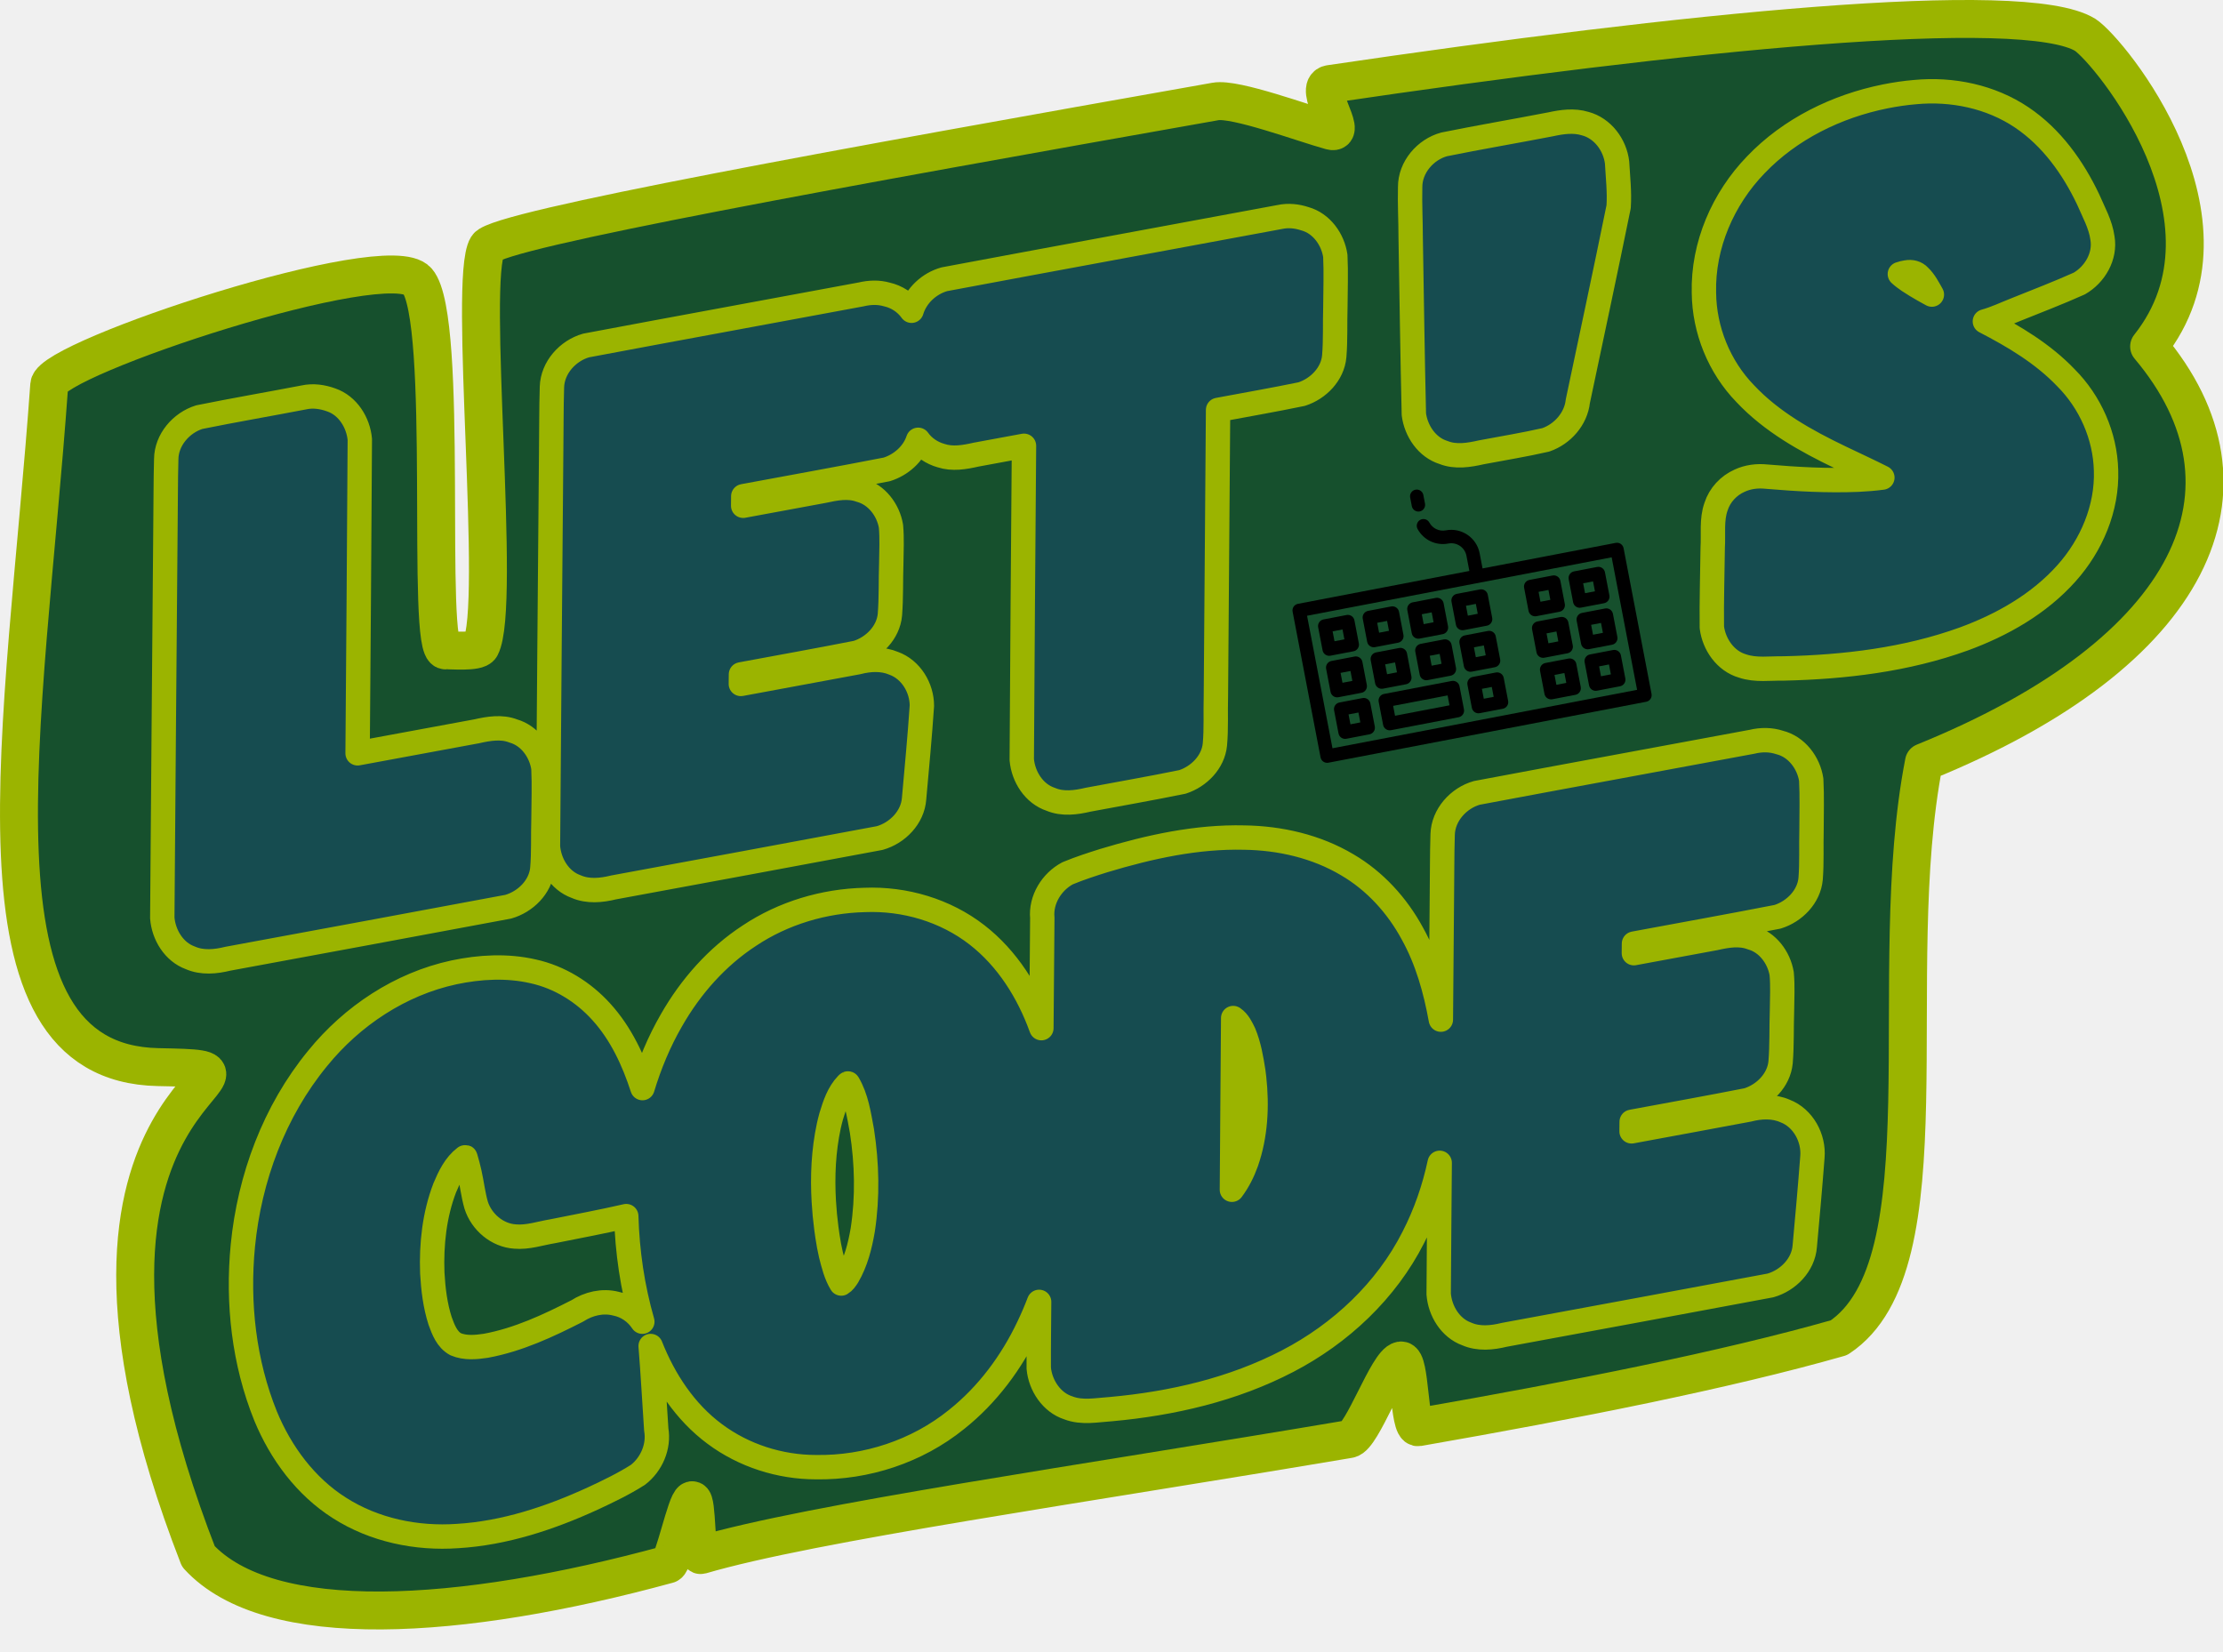
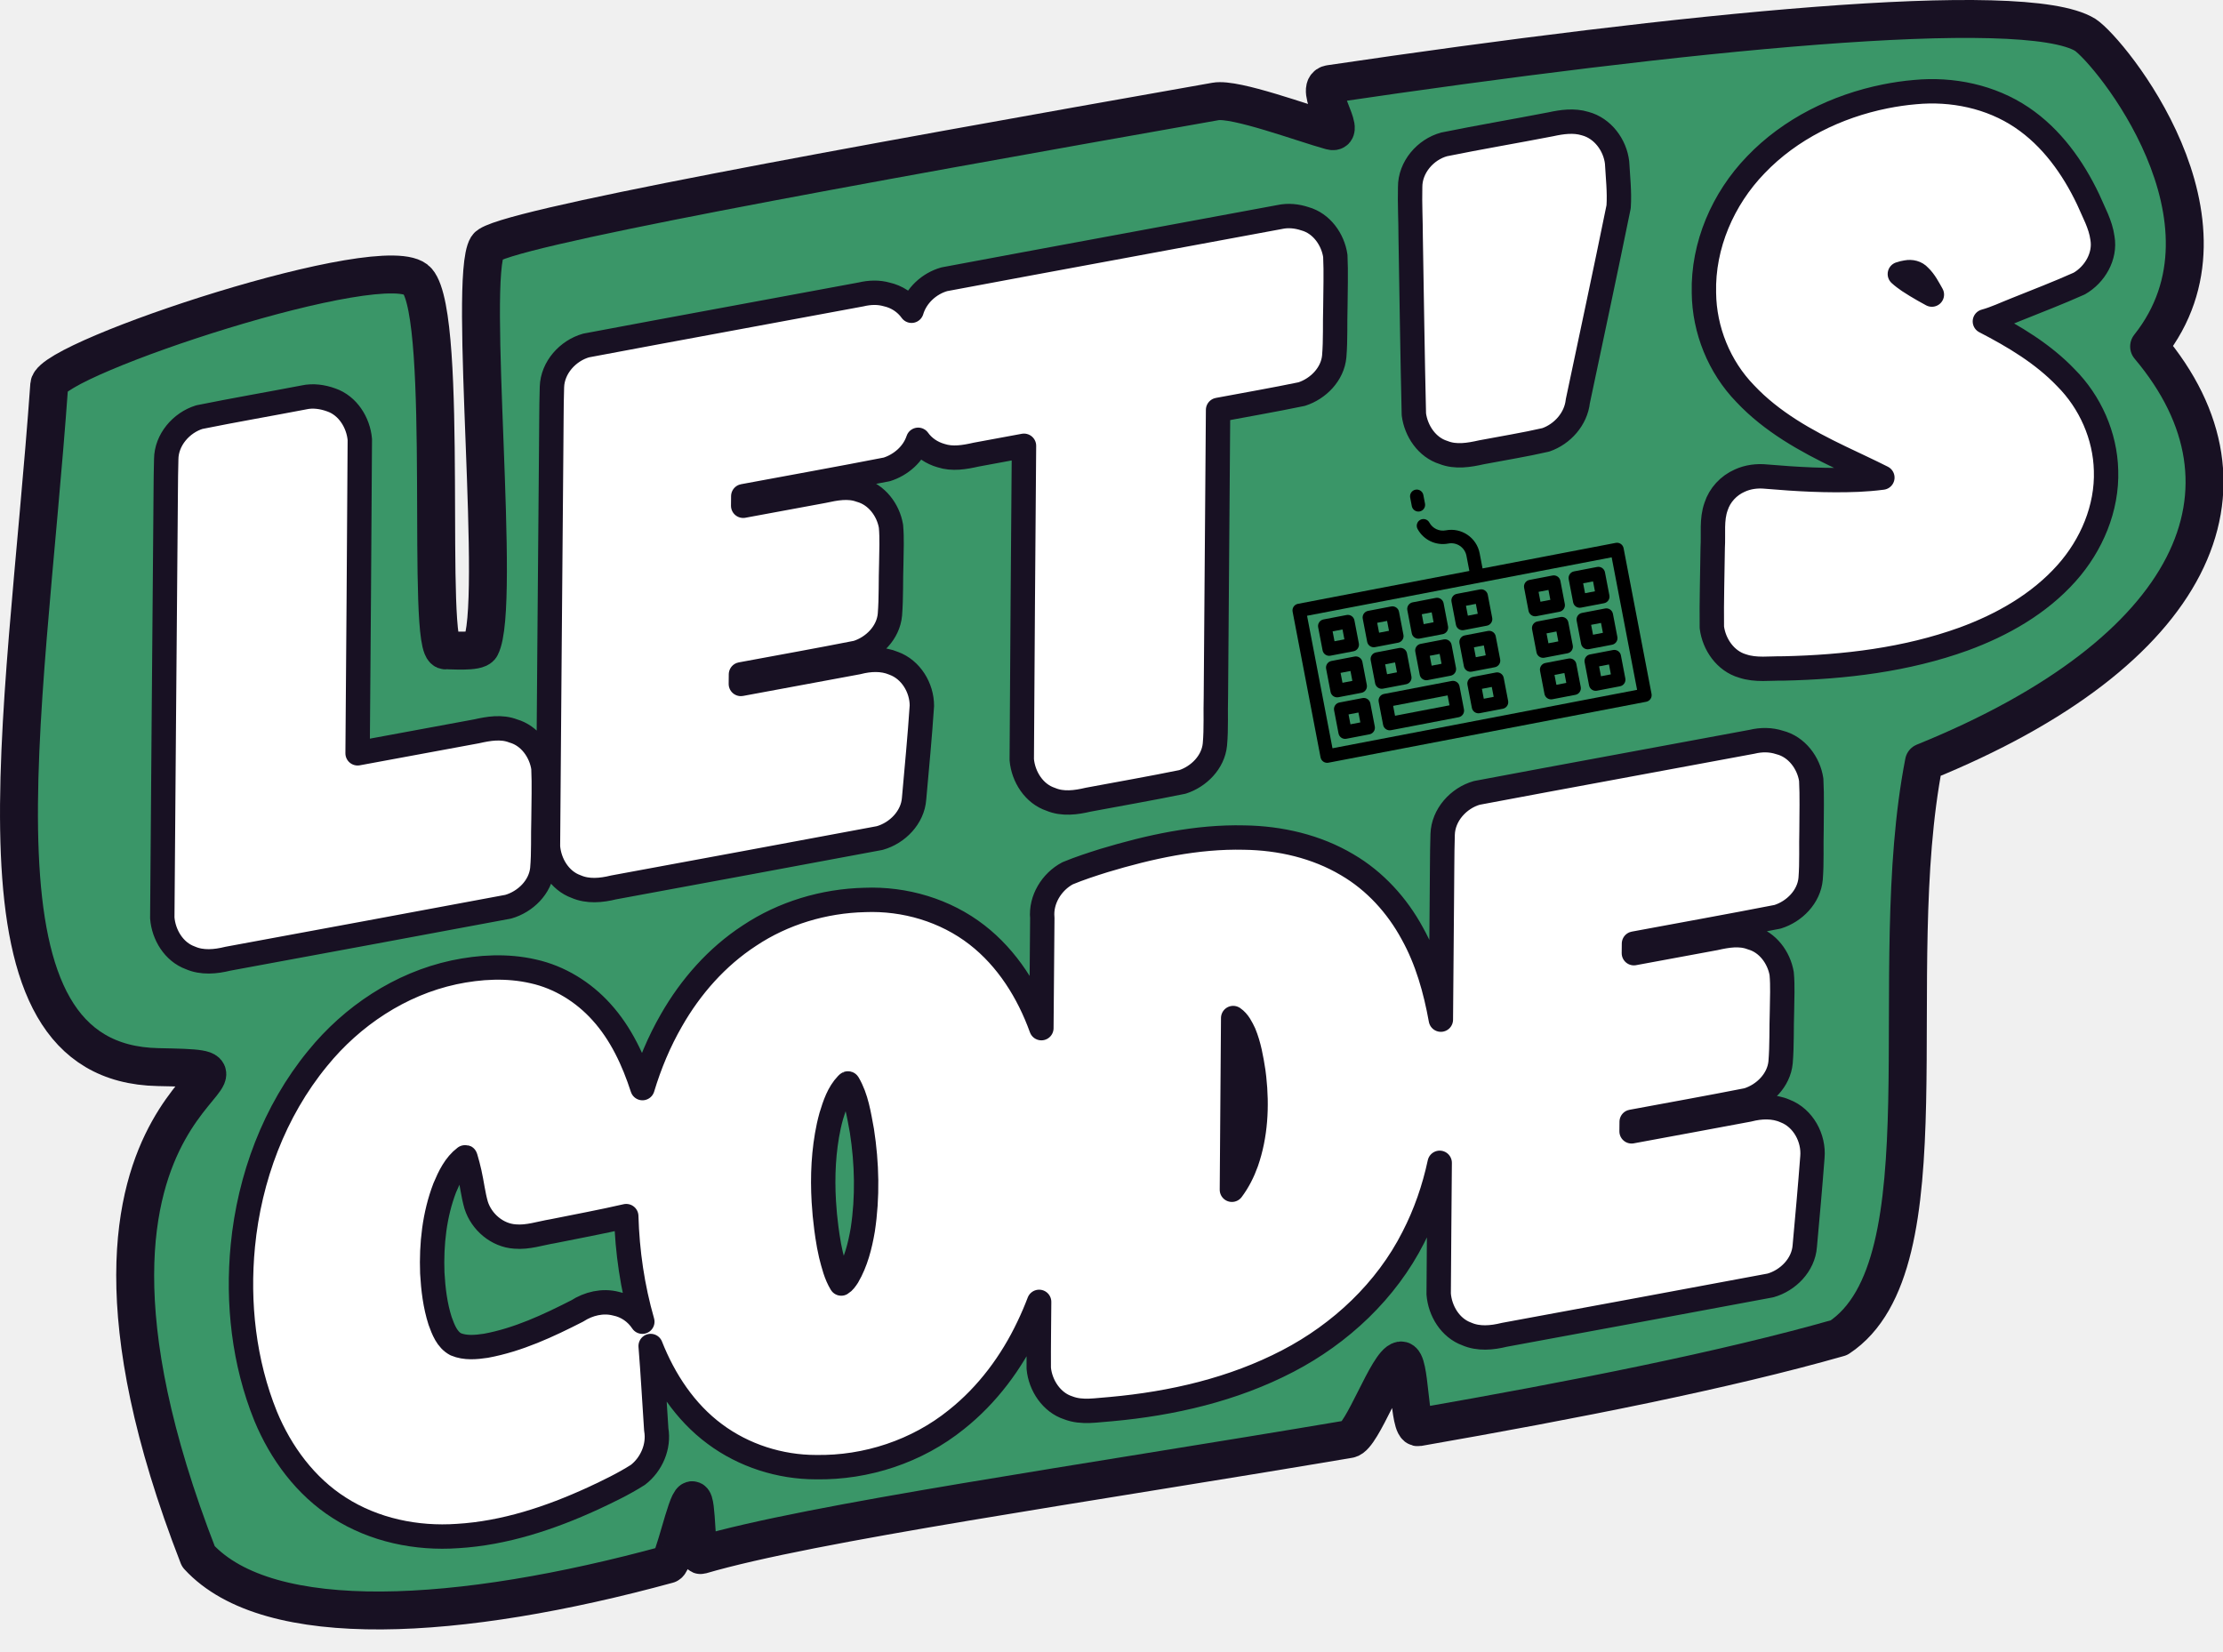
<svg xmlns="http://www.w3.org/2000/svg" width="590.913" height="439.107" viewBox="0 0 590.913 439.107" version="1.1" id="svg5" xml:space="preserve">
  <defs id="defs2" />
  <g id="layer1" transform="translate(-841.9984,-218.0487)">
-     <path style="fill:#16502d;stroke:#9bb400;stroke-width:10.08;stroke-linejoin:round;stroke-dasharray:none;stroke-opacity:1" d="m 855.09,320.355 c -6.533,91.558 -23.993,180.318 28.936,181.372 43.488,0.866 -39.642,0.657 10.703,130.084 18.728,20.392 69.59,17.208 124.847,2.11 1.501,-0.41 4.864,-16.631 6.371,-17.059 1.401,-0.397 0.945,15 2.351,14.588 29.508,-8.652 101.044,-18.782 172.343,-30.84 3.495,-0.591 10.226,-20.299 13.715,-20.899 2.629,-0.452 2.018,18.205 4.639,17.747 41.389,-7.23 81.461,-15.13 111.824,-23.789 29.226,-19.287 11.612,-96.804 22.601,-153.001 72.304,-29.295 91.558,-72.914 59.852,-110.508 26.593,-33.501 -10.54,-78.607 -16.977,-82.838 -16.321,-10.066 -107.223,-0.767 -200.777,13.062 -4.761,0.704 4.917,13.73 0.268,12.459 -7.241,-1.979 -25.374,-8.762 -30.666,-7.825 -97.926,17.328 -190.79,34.072 -193.608,38.642 -5.173,8.39 3.907,95.622 -1.738,106.297 -0.847,1.601 -8.193,0.874 -9.311,1 -5.46,0.616 1.109,-88.291 -7.51,-98.211 -7.934,-9.13 -97.356,20.499 -97.863,27.609 z" id="path1261" />
-     <path id="text1059" style="font-style:italic;font-variant:normal;font-weight:bold;font-stretch:normal;font-size:192px;font-family:'Operator Mono';-inkscape-font-specification:'Operator Mono Bold Italic';fill:#164c50;fill-opacity:1;stroke:#9bb400;stroke-width:6.48;stroke-linejoin:round;stroke-dasharray:none;stroke-opacity:1" d="m 1254.192,251.095 c -9.421,1.83 -18.89,3.422 -28.295,5.331 -5.002,1.353 -9.091,6.092 -9.056,11.375 -0.114,4.44 0.136,8.879 0.138,13.319 0.271,15.689 0.478,31.381 0.849,47.068 0.576,4.435 3.484,8.794 7.886,10.152 3.238,1.287 6.796,0.69 10.084,-0.055 5.701,-1.093 11.443,-1.997 17.099,-3.306 4.419,-1.526 8.007,-5.557 8.517,-10.272 3.634,-17.231 7.338,-34.447 10.846,-51.703 0.264,-3.919 -0.199,-7.839 -0.413,-11.748 -0.546,-4.671 -3.835,-9.119 -8.482,-10.346 -2.992,-0.921 -6.177,-0.47 -9.172,0.186 z m 88.926,-7.421 c -12.88,2.591 -25.268,8.64 -34.403,18.202 -8.708,9 -14.103,21.406 -13.783,34.01 0.101,9.899 4.079,19.712 10.986,26.818 7.016,7.468 16.104,12.535 25.252,16.924 3.729,1.799 7.499,3.515 11.194,5.384 -2.136,0.28 -4.388,0.467 -6.438,0.555 -8.141,0.339 -16.289,-0.123 -24.399,-0.815 -2.421,-0.252 -4.899,0.051 -7.107,1.082 -2.927,1.29 -5.273,3.816 -6.258,6.869 -1.253,3.499 -0.673,7.263 -0.895,10.895 -0.083,7.075 -0.315,14.151 -0.229,21.226 0.572,4.541 3.63,8.96 8.149,10.268 3.54,1.209 7.321,0.593 10.978,0.657 16.181,-0.367 32.516,-2.304 47.81,-7.826 10.24,-3.749 20.068,-9.32 27.383,-17.536 6.611,-7.414 10.798,-17.245 10.465,-27.267 -0.226,-9.2 -4.202,-18.186 -10.693,-24.684 -6.094,-6.361 -13.748,-10.932 -21.515,-14.947 2.812,-0.773 5.507,-2.069 8.138,-3.102 5.665,-2.283 11.378,-4.463 16.952,-6.964 4.136,-2.366 7,-7.253 6.163,-12.071 -0.49,-3.676 -2.371,-6.944 -3.808,-10.304 -4.038,-8.495 -9.743,-16.47 -17.631,-21.774 -8.257,-5.569 -18.54,-7.683 -28.385,-6.74 -2.662,0.22 -5.307,0.62 -7.927,1.139 z m -420.309,80.017 c -9.267,1.779 -18.572,3.374 -27.821,5.245 -4.812,1.485 -8.765,6.05 -8.804,11.189 -0.167,5.864 -0.116,11.731 -0.202,17.596 -0.285,34.776 -0.595,69.553 -0.845,104.329 0.346,4.502 3.074,9.039 7.443,10.624 3.156,1.392 6.73,1.045 9.99,0.241 24.842,-4.604 49.695,-9.159 74.525,-13.826 4.541,-1.297 8.542,-5.188 9.054,-10.016 0.388,-4.386 0.173,-8.794 0.316,-13.19 0.02,-4.545 0.204,-9.113 -0.014,-13.661 -0.645,-4.381 -3.64,-8.599 -8.014,-9.852 -3.13,-1.221 -6.56,-0.625 -9.732,0.089 -10.55,1.951 -21.101,3.901 -31.651,5.852 0.199,-27.816 0.456,-55.627 0.59,-83.443 -0.402,-4.49 -3.192,-8.987 -7.58,-10.498 -2.306,-0.842 -4.835,-1.211 -7.257,-0.681 z m 259.426,-47.963 c -29.733,5.545 -59.487,10.977 -89.213,16.556 -4.035,1.135 -7.505,4.332 -8.72,8.375 -1.561,-2.192 -3.938,-3.743 -6.561,-4.331 -2.236,-0.645 -4.607,-0.548 -6.853,-0.013 -24.357,4.55 -48.736,8.985 -73.085,13.576 -4.866,1.381 -8.934,5.87 -9.089,11.039 -0.185,5.677 -0.116,11.359 -0.205,17.038 -0.288,35.043 -0.6,70.086 -0.852,105.129 0.348,4.505 3.08,9.051 7.456,10.629 3.154,1.386 6.721,1.038 9.977,0.236 23.584,-4.371 47.178,-8.693 70.749,-13.128 4.708,-1.324 8.79,-5.485 9.141,-10.495 0.728,-8.222 1.528,-16.442 2.07,-24.678 0,-4.773 -2.906,-9.616 -7.487,-11.277 -3.013,-1.279 -6.417,-1.085 -9.526,-0.281 -10.367,1.929 -20.735,3.852 -31.105,5.766 0.01,-0.848 0.018,-1.696 0.026,-2.543 10.268,-1.914 20.553,-3.745 30.798,-5.769 4.477,-1.391 8.37,-5.32 8.799,-10.122 0.356,-4.538 0.2,-9.094 0.358,-13.64 0.031,-3.279 0.222,-6.574 -0.076,-9.843 -0.726,-4.34 -3.814,-8.424 -8.161,-9.605 -3.182,-1.167 -6.619,-0.48 -9.821,0.216 -7.103,1.313 -14.205,2.626 -21.308,3.939 0.01,-0.848 0.018,-1.696 0.026,-2.543 12.721,-2.368 25.461,-4.651 38.16,-7.13 3.756,-1.188 7.075,-4.072 8.328,-7.864 1.455,2.054 3.639,3.507 6.049,4.191 3.046,1.017 6.304,0.443 9.351,-0.247 4.244,-0.785 8.487,-1.569 12.731,-2.354 -0.199,27.816 -0.455,55.627 -0.591,83.443 0.4,4.541 3.261,9.084 7.722,10.549 3.167,1.338 6.704,0.852 9.947,0.087 8.351,-1.562 16.724,-3.022 25.046,-4.722 4.359,-1.422 8.159,-5.237 8.623,-9.932 0.39,-4.254 0.136,-8.53 0.265,-12.794 0.194,-25.389 0.387,-50.778 0.58,-76.167 7.413,-1.388 14.848,-2.677 22.232,-4.208 4.397,-1.421 8.212,-5.293 8.646,-10.025 0.363,-4.376 0.166,-8.772 0.302,-13.157 0.022,-4.518 0.202,-9.046 -0.014,-13.559 -0.649,-4.394 -3.666,-8.645 -8.071,-9.863 -2.127,-0.71 -4.44,-0.952 -6.645,-0.48 z m 166.585,14.73 c 1.221,-0.226 2.543,0.062 3.389,1.02 1.455,1.372 2.354,3.21 3.316,4.883 -1.469,-0.786 -2.784,-1.542 -4.221,-2.408 -0.518,-0.316 -1.317,-0.818 -1.929,-1.223 -0.818,-0.567 -1.63,-1.154 -2.362,-1.831 0.583,-0.212 1.196,-0.341 1.807,-0.441 z M 962.651,476.546 c -14.269,3.071 -27.067,11.588 -36.216,22.856 -11.539,14.052 -18.118,31.788 -19.882,49.796 -1.48,15.291 0.278,31.03 6.056,45.32 4.032,9.746 10.606,18.674 19.588,24.376 9.26,5.934 20.534,8.258 31.433,7.489 12.516,-0.748 24.593,-4.773 35.922,-9.962 4.102,-1.91 8.204,-3.873 12.024,-6.306 3.594,-2.774 5.656,-7.524 4.867,-12.041 -0.494,-7.401 -0.898,-14.809 -1.489,-22.203 3.575,9.057 9.155,17.553 17.054,23.398 7.709,5.743 17.31,8.808 26.908,8.806 13.391,0.228 26.866,-4.215 37.306,-12.646 8.255,-6.557 14.684,-15.223 19.178,-24.721 1.033,-2.149 1.966,-4.344 2.817,-6.571 -0.03,5.881 -0.135,11.764 -0.099,17.642 0.415,4.559 3.422,9.111 7.831,10.521 3.662,1.435 7.628,0.583 11.417,0.342 16.212,-1.47 32.426,-5.206 46.935,-12.765 14.055,-7.306 26.191,-18.687 33.386,-32.891 3.223,-6.246 5.539,-12.945 7.007,-19.814 -0.086,11.621 -0.205,23.242 -0.27,34.862 0.348,4.51 3.086,9.055 7.465,10.635 3.153,1.377 6.715,1.032 9.968,0.23 23.584,-4.371 47.178,-8.693 70.749,-13.128 4.692,-1.321 8.763,-5.453 9.132,-10.446 0.719,-7.896 1.433,-15.794 2.031,-23.699 0.43,-5.032 -2.446,-10.373 -7.253,-12.225 -3.044,-1.345 -6.515,-1.191 -9.677,-0.373 -10.376,1.951 -20.759,3.858 -31.14,5.778 0.01,-0.848 0.018,-1.695 0.026,-2.543 10.268,-1.914 20.553,-3.745 30.798,-5.769 4.446,-1.387 8.325,-5.266 8.787,-10.033 0.379,-4.568 0.21,-9.158 0.371,-13.735 0.028,-3.286 0.224,-6.589 -0.082,-9.864 -0.735,-4.256 -3.706,-8.305 -7.972,-9.511 -3.124,-1.209 -6.544,-0.619 -9.707,0.095 -7.202,1.332 -14.404,2.663 -21.607,3.995 0.01,-0.848 0.018,-1.696 0.026,-2.543 12.722,-2.368 25.462,-4.652 38.162,-7.131 4.482,-1.392 8.377,-5.33 8.798,-10.138 0.339,-4.31 0.114,-8.636 0.234,-12.953 0,-4.432 0.159,-8.895 -0.078,-13.334 -0.67,-4.493 -3.868,-8.781 -8.393,-9.913 -2.358,-0.782 -4.907,-0.779 -7.308,-0.195 -24.39,4.557 -48.803,8.998 -73.186,13.595 -4.866,1.381 -8.934,5.87 -9.089,11.039 -0.185,5.677 -0.116,11.359 -0.205,17.037 -0.09,10.735 -0.18,21.471 -0.27,32.206 -1.433,-7.93 -3.636,-15.822 -7.577,-22.898 -4.034,-7.459 -9.948,-13.971 -17.297,-18.267 -8.233,-4.898 -17.855,-7.101 -27.38,-7.237 -12.679,-0.303 -25.202,2.461 -37.277,6.1 -3.259,1.02 -6.518,2.079 -9.672,3.386 -4.252,2.25 -7.201,7.031 -6.739,11.898 -0.082,9.76 -0.164,19.52 -0.247,29.28 -3.432,-9.543 -9.04,-18.535 -17.125,-24.803 -8.416,-6.54 -19.228,-9.71 -29.837,-9.28 -10.835,0.26 -21.634,3.471 -30.67,9.5 -8.63,5.63 -15.61,13.561 -20.7,22.478 -3.278,5.677 -5.814,11.768 -7.705,18.041 -2.37,-7.315 -5.694,-14.498 -10.907,-20.237 -4.781,-5.304 -11.131,-9.251 -18.132,-10.795 -6.927,-1.598 -14.179,-1.192 -21.09,0.268 z m 104.788,29.549 c 2.241,3.819 2.872,8.283 3.67,12.566 1.347,8.69 1.558,17.599 0.231,26.304 -0.73,4.284 -1.822,8.604 -4.03,12.385 -0.45,0.698 -1.025,1.532 -1.694,1.913 -1.418,-2.331 -2.073,-5.028 -2.741,-7.647 -0.36,-1.5 -0.674,-3.292 -0.922,-4.927 -0.095,-0.647 -0.206,-1.395 -0.291,-2.073 -0.319,-2.44 -0.54,-4.724 -0.682,-7.18 -0.389,-6.711 -0.085,-13.493 1.331,-20.078 0.167,-0.731 0.406,-1.756 0.645,-2.59 0.913,-2.998 1.942,-6.139 4.157,-8.449 0.085,-0.026 0.261,-0.343 0.326,-0.224 z m -101.645,19.853 c 0.361,1.263 0.706,2.475 0.993,3.805 0.64,2.799 0.967,5.836 1.781,8.663 1.418,4.476 5.595,8.05 10.342,8.35 3.407,0.303 6.695,-0.866 10.018,-1.407 6.518,-1.316 13.059,-2.527 19.541,-4.018 0.265,9.482 1.654,18.943 4.273,28.064 -1.603,-2.443 -4.169,-4.225 -7.044,-4.79 -3.494,-0.908 -7.255,-0.002 -10.244,1.928 -7.725,3.942 -15.714,7.685 -24.302,9.265 -2.647,0.398 -5.5,0.662 -8.026,-0.406 -2.317,-1.245 -3.291,-3.876 -4.14,-6.207 -1.315,-4.112 -1.837,-8.439 -2.077,-12.736 -0.278,-7.659 0.56,-15.467 3.318,-22.659 1.255,-2.98 2.732,-6.088 5.376,-8.083 0.16,-0.21 0.124,0.161 0.19,0.231 z m 204.028,-37.25 c 1.389,0.951 2.157,2.549 2.86,4.028 1.34,3.252 1.944,6.745 2.478,10.204 0.041,0.378 0.154,1.133 0.207,1.662 0.826,7.503 0.435,15.267 -2.063,22.438 -0.931,2.597 -2.184,5.093 -3.843,7.303 0.113,-15.216 0.225,-30.432 0.338,-45.648 z" />
+     <path style="fill:#3a9668;stroke:#181123;stroke-width:10.08;stroke-linejoin:round;stroke-dasharray:none;stroke-opacity:1;fill-opacity:1" d="m 855.09,320.355 c -6.533,91.558 -23.993,180.318 28.936,181.372 43.488,0.866 -39.642,0.657 10.703,130.084 18.728,20.392 69.59,17.208 124.847,2.11 1.501,-0.41 4.864,-16.631 6.371,-17.059 1.401,-0.397 0.945,15 2.351,14.588 29.508,-8.652 101.044,-18.782 172.343,-30.84 3.495,-0.591 10.226,-20.299 13.715,-20.899 2.629,-0.452 2.018,18.205 4.639,17.747 41.389,-7.23 81.461,-15.13 111.824,-23.789 29.226,-19.287 11.612,-96.804 22.601,-153.001 72.304,-29.295 91.558,-72.914 59.852,-110.508 26.593,-33.501 -10.54,-78.607 -16.977,-82.838 -16.321,-10.066 -107.223,-0.767 -200.777,13.062 -4.761,0.704 4.917,13.73 0.268,12.459 -7.241,-1.979 -25.374,-8.762 -30.666,-7.825 -97.926,17.328 -190.79,34.072 -193.608,38.642 -5.173,8.39 3.907,95.622 -1.738,106.297 -0.847,1.601 -8.193,0.874 -9.311,1 -5.46,0.616 1.109,-88.291 -7.51,-98.211 -7.934,-9.13 -97.356,20.499 -97.863,27.609 z" id="path1261" />
+     <path id="text1059" style="font-style:italic;font-variant:normal;font-weight:bold;font-stretch:normal;font-size:192px;font-family:'Operator Mono';-inkscape-font-specification:'Operator Mono Bold Italic';fill:#ffffff;fill-opacity:1;stroke:#181123;stroke-width:6.48;stroke-linejoin:round;stroke-dasharray:none;stroke-opacity:1" d="m 1254.192,251.095 c -9.421,1.83 -18.89,3.422 -28.295,5.331 -5.002,1.353 -9.091,6.092 -9.056,11.375 -0.114,4.44 0.136,8.879 0.138,13.319 0.271,15.689 0.478,31.381 0.849,47.068 0.576,4.435 3.484,8.794 7.886,10.152 3.238,1.287 6.796,0.69 10.084,-0.055 5.701,-1.093 11.443,-1.997 17.099,-3.306 4.419,-1.526 8.007,-5.557 8.517,-10.272 3.634,-17.231 7.338,-34.447 10.846,-51.703 0.264,-3.919 -0.199,-7.839 -0.413,-11.748 -0.546,-4.671 -3.835,-9.119 -8.482,-10.346 -2.992,-0.921 -6.177,-0.47 -9.172,0.186 z m 88.926,-7.421 c -12.88,2.591 -25.268,8.64 -34.403,18.202 -8.708,9 -14.103,21.406 -13.783,34.01 0.101,9.899 4.079,19.712 10.986,26.818 7.016,7.468 16.104,12.535 25.252,16.924 3.729,1.799 7.499,3.515 11.194,5.384 -2.136,0.28 -4.388,0.467 -6.438,0.555 -8.141,0.339 -16.289,-0.123 -24.399,-0.815 -2.421,-0.252 -4.899,0.051 -7.107,1.082 -2.927,1.29 -5.273,3.816 -6.258,6.869 -1.253,3.499 -0.673,7.263 -0.895,10.895 -0.083,7.075 -0.315,14.151 -0.229,21.226 0.572,4.541 3.63,8.96 8.149,10.268 3.54,1.209 7.321,0.593 10.978,0.657 16.181,-0.367 32.516,-2.304 47.81,-7.826 10.24,-3.749 20.068,-9.32 27.383,-17.536 6.611,-7.414 10.798,-17.245 10.465,-27.267 -0.226,-9.2 -4.202,-18.186 -10.693,-24.684 -6.094,-6.361 -13.748,-10.932 -21.515,-14.947 2.812,-0.773 5.507,-2.069 8.138,-3.102 5.665,-2.283 11.378,-4.463 16.952,-6.964 4.136,-2.366 7,-7.253 6.163,-12.071 -0.49,-3.676 -2.371,-6.944 -3.808,-10.304 -4.038,-8.495 -9.743,-16.47 -17.631,-21.774 -8.257,-5.569 -18.54,-7.683 -28.385,-6.74 -2.662,0.22 -5.307,0.62 -7.927,1.139 z m -420.309,80.017 c -9.267,1.779 -18.572,3.374 -27.821,5.245 -4.812,1.485 -8.765,6.05 -8.804,11.189 -0.167,5.864 -0.116,11.731 -0.202,17.596 -0.285,34.776 -0.595,69.553 -0.845,104.329 0.346,4.502 3.074,9.039 7.443,10.624 3.156,1.392 6.73,1.045 9.99,0.241 24.842,-4.604 49.695,-9.159 74.525,-13.826 4.541,-1.297 8.542,-5.188 9.054,-10.016 0.388,-4.386 0.173,-8.794 0.316,-13.19 0.02,-4.545 0.204,-9.113 -0.014,-13.661 -0.645,-4.381 -3.64,-8.599 -8.014,-9.852 -3.13,-1.221 -6.56,-0.625 -9.732,0.089 -10.55,1.951 -21.101,3.901 -31.651,5.852 0.199,-27.816 0.456,-55.627 0.59,-83.443 -0.402,-4.49 -3.192,-8.987 -7.58,-10.498 -2.306,-0.842 -4.835,-1.211 -7.257,-0.681 z m 259.426,-47.963 c -29.733,5.545 -59.487,10.977 -89.213,16.556 -4.035,1.135 -7.505,4.332 -8.72,8.375 -1.561,-2.192 -3.938,-3.743 -6.561,-4.331 -2.236,-0.645 -4.607,-0.548 -6.853,-0.013 -24.357,4.55 -48.736,8.985 -73.085,13.576 -4.866,1.381 -8.934,5.87 -9.089,11.039 -0.185,5.677 -0.116,11.359 -0.205,17.038 -0.288,35.043 -0.6,70.086 -0.852,105.129 0.348,4.505 3.08,9.051 7.456,10.629 3.154,1.386 6.721,1.038 9.977,0.236 23.584,-4.371 47.178,-8.693 70.749,-13.128 4.708,-1.324 8.79,-5.485 9.141,-10.495 0.728,-8.222 1.528,-16.442 2.07,-24.678 0,-4.773 -2.906,-9.616 -7.487,-11.277 -3.013,-1.279 -6.417,-1.085 -9.526,-0.281 -10.367,1.929 -20.735,3.852 -31.105,5.766 0.01,-0.848 0.018,-1.696 0.026,-2.543 10.268,-1.914 20.553,-3.745 30.798,-5.769 4.477,-1.391 8.37,-5.32 8.799,-10.122 0.356,-4.538 0.2,-9.094 0.358,-13.64 0.031,-3.279 0.222,-6.574 -0.076,-9.843 -0.726,-4.34 -3.814,-8.424 -8.161,-9.605 -3.182,-1.167 -6.619,-0.48 -9.821,0.216 -7.103,1.313 -14.205,2.626 -21.308,3.939 0.01,-0.848 0.018,-1.696 0.026,-2.543 12.721,-2.368 25.461,-4.651 38.16,-7.13 3.756,-1.188 7.075,-4.072 8.328,-7.864 1.455,2.054 3.639,3.507 6.049,4.191 3.046,1.017 6.304,0.443 9.351,-0.247 4.244,-0.785 8.487,-1.569 12.731,-2.354 -0.199,27.816 -0.455,55.627 -0.591,83.443 0.4,4.541 3.261,9.084 7.722,10.549 3.167,1.338 6.704,0.852 9.947,0.087 8.351,-1.562 16.724,-3.022 25.046,-4.722 4.359,-1.422 8.159,-5.237 8.623,-9.932 0.39,-4.254 0.136,-8.53 0.265,-12.794 0.194,-25.389 0.387,-50.778 0.58,-76.167 7.413,-1.388 14.848,-2.677 22.232,-4.208 4.397,-1.421 8.212,-5.293 8.646,-10.025 0.363,-4.376 0.166,-8.772 0.302,-13.157 0.022,-4.518 0.202,-9.046 -0.014,-13.559 -0.649,-4.394 -3.666,-8.645 -8.071,-9.863 -2.127,-0.71 -4.44,-0.952 -6.645,-0.48 z m 166.585,14.73 c 1.221,-0.226 2.543,0.062 3.389,1.02 1.455,1.372 2.354,3.21 3.316,4.883 -1.469,-0.786 -2.784,-1.542 -4.221,-2.408 -0.518,-0.316 -1.317,-0.818 -1.929,-1.223 -0.818,-0.567 -1.63,-1.154 -2.362,-1.831 0.583,-0.212 1.196,-0.341 1.807,-0.441 z M 962.651,476.546 c -14.269,3.071 -27.067,11.588 -36.216,22.856 -11.539,14.052 -18.118,31.788 -19.882,49.796 -1.48,15.291 0.278,31.03 6.056,45.32 4.032,9.746 10.606,18.674 19.588,24.376 9.26,5.934 20.534,8.258 31.433,7.489 12.516,-0.748 24.593,-4.773 35.922,-9.962 4.102,-1.91 8.204,-3.873 12.024,-6.306 3.594,-2.774 5.656,-7.524 4.867,-12.041 -0.494,-7.401 -0.898,-14.809 -1.489,-22.203 3.575,9.057 9.155,17.553 17.054,23.398 7.709,5.743 17.31,8.808 26.908,8.806 13.391,0.228 26.866,-4.215 37.306,-12.646 8.255,-6.557 14.684,-15.223 19.178,-24.721 1.033,-2.149 1.966,-4.344 2.817,-6.571 -0.03,5.881 -0.135,11.764 -0.099,17.642 0.415,4.559 3.422,9.111 7.831,10.521 3.662,1.435 7.628,0.583 11.417,0.342 16.212,-1.47 32.426,-5.206 46.935,-12.765 14.055,-7.306 26.191,-18.687 33.386,-32.891 3.223,-6.246 5.539,-12.945 7.007,-19.814 -0.086,11.621 -0.205,23.242 -0.27,34.862 0.348,4.51 3.086,9.055 7.465,10.635 3.153,1.377 6.715,1.032 9.968,0.23 23.584,-4.371 47.178,-8.693 70.749,-13.128 4.692,-1.321 8.763,-5.453 9.132,-10.446 0.719,-7.896 1.433,-15.794 2.031,-23.699 0.43,-5.032 -2.446,-10.373 -7.253,-12.225 -3.044,-1.345 -6.515,-1.191 -9.677,-0.373 -10.376,1.951 -20.759,3.858 -31.14,5.778 0.01,-0.848 0.018,-1.695 0.026,-2.543 10.268,-1.914 20.553,-3.745 30.798,-5.769 4.446,-1.387 8.325,-5.266 8.787,-10.033 0.379,-4.568 0.21,-9.158 0.371,-13.735 0.028,-3.286 0.224,-6.589 -0.082,-9.864 -0.735,-4.256 -3.706,-8.305 -7.972,-9.511 -3.124,-1.209 -6.544,-0.619 -9.707,0.095 -7.202,1.332 -14.404,2.663 -21.607,3.995 0.01,-0.848 0.018,-1.696 0.026,-2.543 12.722,-2.368 25.462,-4.652 38.162,-7.131 4.482,-1.392 8.377,-5.33 8.798,-10.138 0.339,-4.31 0.114,-8.636 0.234,-12.953 0,-4.432 0.159,-8.895 -0.078,-13.334 -0.67,-4.493 -3.868,-8.781 -8.393,-9.913 -2.358,-0.782 -4.907,-0.779 -7.308,-0.195 -24.39,4.557 -48.803,8.998 -73.186,13.595 -4.866,1.381 -8.934,5.87 -9.089,11.039 -0.185,5.677 -0.116,11.359 -0.205,17.037 -0.09,10.735 -0.18,21.471 -0.27,32.206 -1.433,-7.93 -3.636,-15.822 -7.577,-22.898 -4.034,-7.459 -9.948,-13.971 -17.297,-18.267 -8.233,-4.898 -17.855,-7.101 -27.38,-7.237 -12.679,-0.303 -25.202,2.461 -37.277,6.1 -3.259,1.02 -6.518,2.079 -9.672,3.386 -4.252,2.25 -7.201,7.031 -6.739,11.898 -0.082,9.76 -0.164,19.52 -0.247,29.28 -3.432,-9.543 -9.04,-18.535 -17.125,-24.803 -8.416,-6.54 -19.228,-9.71 -29.837,-9.28 -10.835,0.26 -21.634,3.471 -30.67,9.5 -8.63,5.63 -15.61,13.561 -20.7,22.478 -3.278,5.677 -5.814,11.768 -7.705,18.041 -2.37,-7.315 -5.694,-14.498 -10.907,-20.237 -4.781,-5.304 -11.131,-9.251 -18.132,-10.795 -6.927,-1.598 -14.179,-1.192 -21.09,0.268 z m 104.788,29.549 c 2.241,3.819 2.872,8.283 3.67,12.566 1.347,8.69 1.558,17.599 0.231,26.304 -0.73,4.284 -1.822,8.604 -4.03,12.385 -0.45,0.698 -1.025,1.532 -1.694,1.913 -1.418,-2.331 -2.073,-5.028 -2.741,-7.647 -0.36,-1.5 -0.674,-3.292 -0.922,-4.927 -0.095,-0.647 -0.206,-1.395 -0.291,-2.073 -0.319,-2.44 -0.54,-4.724 -0.682,-7.18 -0.389,-6.711 -0.085,-13.493 1.331,-20.078 0.167,-0.731 0.406,-1.756 0.645,-2.59 0.913,-2.998 1.942,-6.139 4.157,-8.449 0.085,-0.026 0.261,-0.343 0.326,-0.224 z m -101.645,19.853 c 0.361,1.263 0.706,2.475 0.993,3.805 0.64,2.799 0.967,5.836 1.781,8.663 1.418,4.476 5.595,8.05 10.342,8.35 3.407,0.303 6.695,-0.866 10.018,-1.407 6.518,-1.316 13.059,-2.527 19.541,-4.018 0.265,9.482 1.654,18.943 4.273,28.064 -1.603,-2.443 -4.169,-4.225 -7.044,-4.79 -3.494,-0.908 -7.255,-0.002 -10.244,1.928 -7.725,3.942 -15.714,7.685 -24.302,9.265 -2.647,0.398 -5.5,0.662 -8.026,-0.406 -2.317,-1.245 -3.291,-3.876 -4.14,-6.207 -1.315,-4.112 -1.837,-8.439 -2.077,-12.736 -0.278,-7.659 0.56,-15.467 3.318,-22.659 1.255,-2.98 2.732,-6.088 5.376,-8.083 0.16,-0.21 0.124,0.161 0.19,0.231 z m 204.028,-37.25 c 1.389,0.951 2.157,2.549 2.86,4.028 1.34,3.252 1.944,6.745 2.478,10.204 0.041,0.378 0.154,1.133 0.207,1.662 0.826,7.503 0.435,15.267 -2.063,22.438 -0.931,2.597 -2.184,5.093 -3.843,7.303 0.113,-15.216 0.225,-30.432 0.338,-45.648 z" />
    <g style="fill:#000000" id="g4986" transform="matrix(0.1752581,-0.03361748,0.03361748,0.1752581,1178.622,344.2925)">
      <g id="g4957">
        <g id="g4955">
          <g id="g4953">
            <path d="m 43,345.5 h 35 c 5.522,0 10,-4.477 10,-10 v -35 c 0,-5.523 -4.478,-10 -10,-10 H 43 c -5.522,0 -10,4.477 -10,10 v 35 c 0,5.523 4.478,10 10,10 z m 10,-35 h 15 v 15 H 53 Z" id="path4915" />
            <path d="m 110.625,345.5 h 35 c 5.522,0 10,-4.477 10,-10 v -35 c 0,-5.523 -4.478,-10 -10,-10 h -35 c -5.522,0 -10,4.477 -10,10 v 35 c 0,5.523 4.478,10 10,10 z m 10,-35 h 15 v 15 h -15 z" id="path4917" />
            <path d="m 178.25,345.5 h 35 c 5.522,0 10,-4.477 10,-10 v -35 c 0,-5.523 -4.478,-10 -10,-10 h -35 c -5.522,0 -10,4.477 -10,10 v 35 c 0,5.523 4.478,10 10,10 z m 10,-35 h 15 v 15 h -15 z" id="path4919" />
            <path d="M 110.625,408.5 H 213.25 c 5.522,0 10,-4.477 10,-10 v -35 c 0,-5.523 -4.478,-10 -10,-10 H 110.625 c -5.522,0 -10,4.477 -10,10 v 35 c 0,5.523 4.478,10 10,10 z m 10,-35 h 82.625 v 15 h -82.625 z" id="path4921" />
            <path d="m 245.25,345.5 h 35 c 5.522,0 10,-4.477 10,-10 v -35 c 0,-5.523 -4.478,-10 -10,-10 h -35 c -5.522,0 -10,4.477 -10,10 v 35 c 0,5.523 4.478,10 10,10 z m 10,-35 h 15 v 15 h -15 z" id="path4923" />
            <path d="m 355.375,345.5 h 35 c 5.522,0 10,-4.477 10,-10 v -35 c 0,-5.523 -4.478,-10 -10,-10 h -35 c -5.522,0 -10,4.477 -10,10 v 35 c 0,5.523 4.478,10 10,10 z m 10,-35 h 15 v 15 h -15 z" id="path4925" />
            <path d="m 423,345.5 h 35 c 5.522,0 10,-4.477 10,-10 v -35 c 0,-5.523 -4.478,-10 -10,-10 h -35 c -5.522,0 -10,4.477 -10,10 v 35 c 0,5.523 4.478,10 10,10 z m 10,-35 h 15 v 15 h -15 z" id="path4927" />
            <path d="m 43,408.5 h 35 c 5.522,0 10,-4.477 10,-10 v -35 c 0,-5.523 -4.478,-10 -10,-10 H 43 c -5.522,0 -10,4.477 -10,10 v 35 c 0,5.523 4.478,10 10,10 z m 10,-35 h 15 v 15 H 53 Z" id="path4929" />
            <path d="m 245.25,408.5 h 35 c 5.522,0 10,-4.477 10,-10 v -35 c 0,-5.523 -4.478,-10 -10,-10 h -35 c -5.522,0 -10,4.477 -10,10 v 35 c 0,5.523 4.478,10 10,10 z m 10,-35 h 15 v 15 h -15 z" id="path4931" />
            <path d="m 355.375,408.5 h 35 c 5.522,0 10,-4.477 10,-10 v -35 c 0,-5.523 -4.478,-10 -10,-10 h -35 c -5.522,0 -10,4.477 -10,10 v 35 c 0,5.523 4.478,10 10,10 z m 10,-35 h 15 v 15 h -15 z" id="path4933" />
            <path d="m 423,408.5 h 35 c 5.522,0 10,-4.477 10,-10 v -35 c 0,-5.523 -4.478,-10 -10,-10 h -35 c -5.522,0 -10,4.477 -10,10 v 35 c 0,5.523 4.478,10 10,10 z m 10,-35 h 15 v 15 h -15 z" id="path4935" />
            <path d="m 43,282.5 h 35 c 5.522,0 10,-4.477 10,-10 v -35 c 0,-5.523 -4.478,-10 -10,-10 H 43 c -5.522,0 -10,4.477 -10,10 v 35 c 0,5.523 4.478,10 10,10 z m 10,-35 h 15 v 15 H 53 Z" id="path4937" />
            <path d="m 110.625,282.5 h 35 c 5.522,0 10,-4.477 10,-10 v -35 c 0,-5.523 -4.478,-10 -10,-10 h -35 c -5.522,0 -10,4.477 -10,10 v 35 c 0,5.523 4.478,10 10,10 z m 10,-35 h 15 v 15 h -15 z" id="path4939" />
            <path d="m 178.25,282.5 h 35 c 5.522,0 10,-4.477 10,-10 v -35 c 0,-5.523 -4.478,-10 -10,-10 h -35 c -5.522,0 -10,4.477 -10,10 v 35 c 0,5.523 4.478,10 10,10 z m 10,-35 h 15 v 15 h -15 z" id="path4941" />
            <path d="m 245.25,282.5 h 35 c 5.522,0 10,-4.477 10,-10 v -35 c 0,-5.523 -4.478,-10 -10,-10 h -35 c -5.522,0 -10,4.477 -10,10 v 35 c 0,5.523 4.478,10 10,10 z m 10,-35 h 15 v 15 h -15 z" id="path4943" />
            <path d="m 355.375,282.5 h 35 c 5.522,0 10,-4.477 10,-10 v -35 c 0,-5.523 -4.478,-10 -10,-10 h -35 c -5.522,0 -10,4.477 -10,10 v 35 c 0,5.523 4.478,10 10,10 z m 10,-35 h 15 v 15 h -15 z" id="path4945" />
            <path d="m 423,282.5 h 35 c 5.522,0 10,-4.477 10,-10 v -35 c 0,-5.523 -4.478,-10 -10,-10 h -35 c -5.522,0 -10,4.477 -10,10 v 35 c 0,5.523 4.478,10 10,10 z m 10,-35 h 15 v 15 h -15 z" id="path4947" />
            <path d="m 214,96.5 c 5.522,0 10,-4.477 10,-10 v -13 c 0,-5.523 -4.478,-10 -10,-10 -5.522,0 -10,4.477 -10,10 v 13 c 0,5.523 4.478,10 10,10 z" id="path4949" />
            <path d="M 492,197.5 H 290 v -23 c 0,-23.71 -19.29,-43 -43,-43 -10.072,0 -18.885,-6.442 -21.928,-16.03 -1.671,-5.264 -7.289,-8.177 -12.557,-6.507 -5.264,1.671 -8.177,7.292 -6.506,12.557 5.69,17.932 22.163,29.98 40.99,29.98 12.683,0 23,10.318 23,23 v 23 H 10 c -5.522,0 -10,4.477 -10,10 v 221 c 0,5.523 4.478,10 10,10 h 482 c 5.522,0 10,-4.477 10,-10 v -221 c 0,-5.523 -4.478,-10 -10,-10 z m -10,221 H 20 v -201 h 462 z" id="path4951" />
          </g>
        </g>
      </g>
    </g>
  </g>
</svg>
